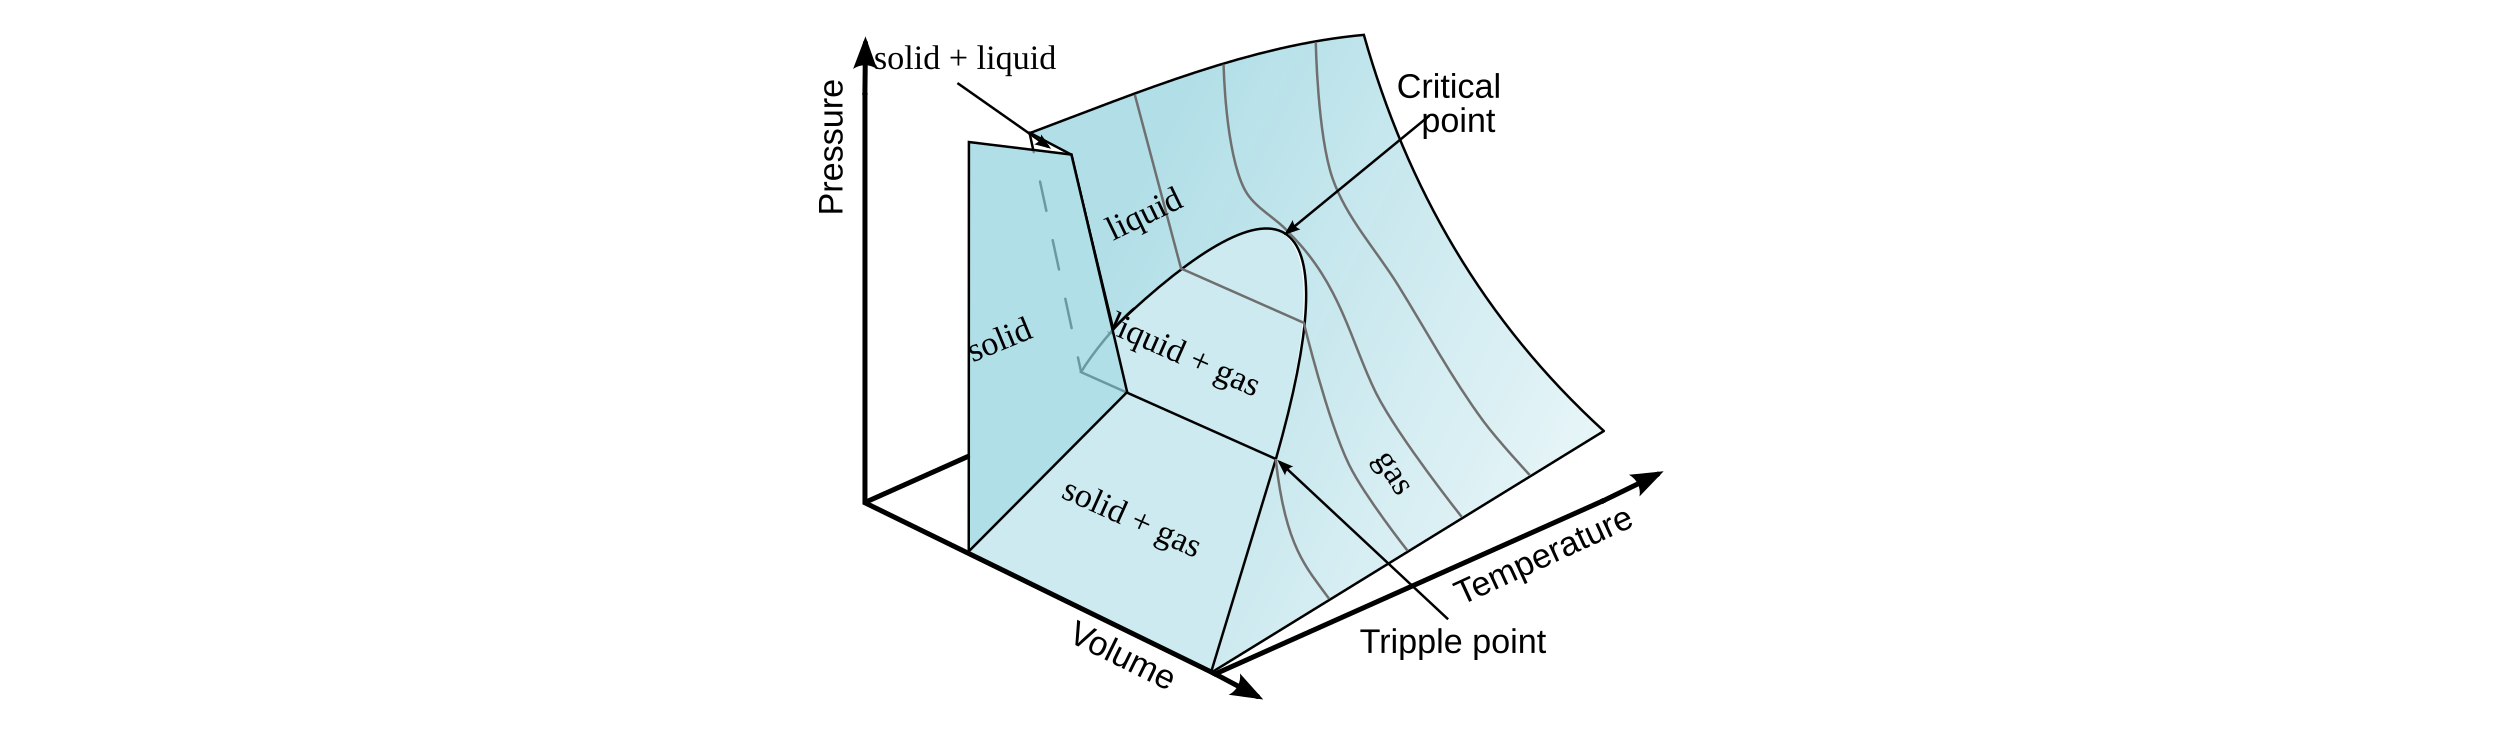
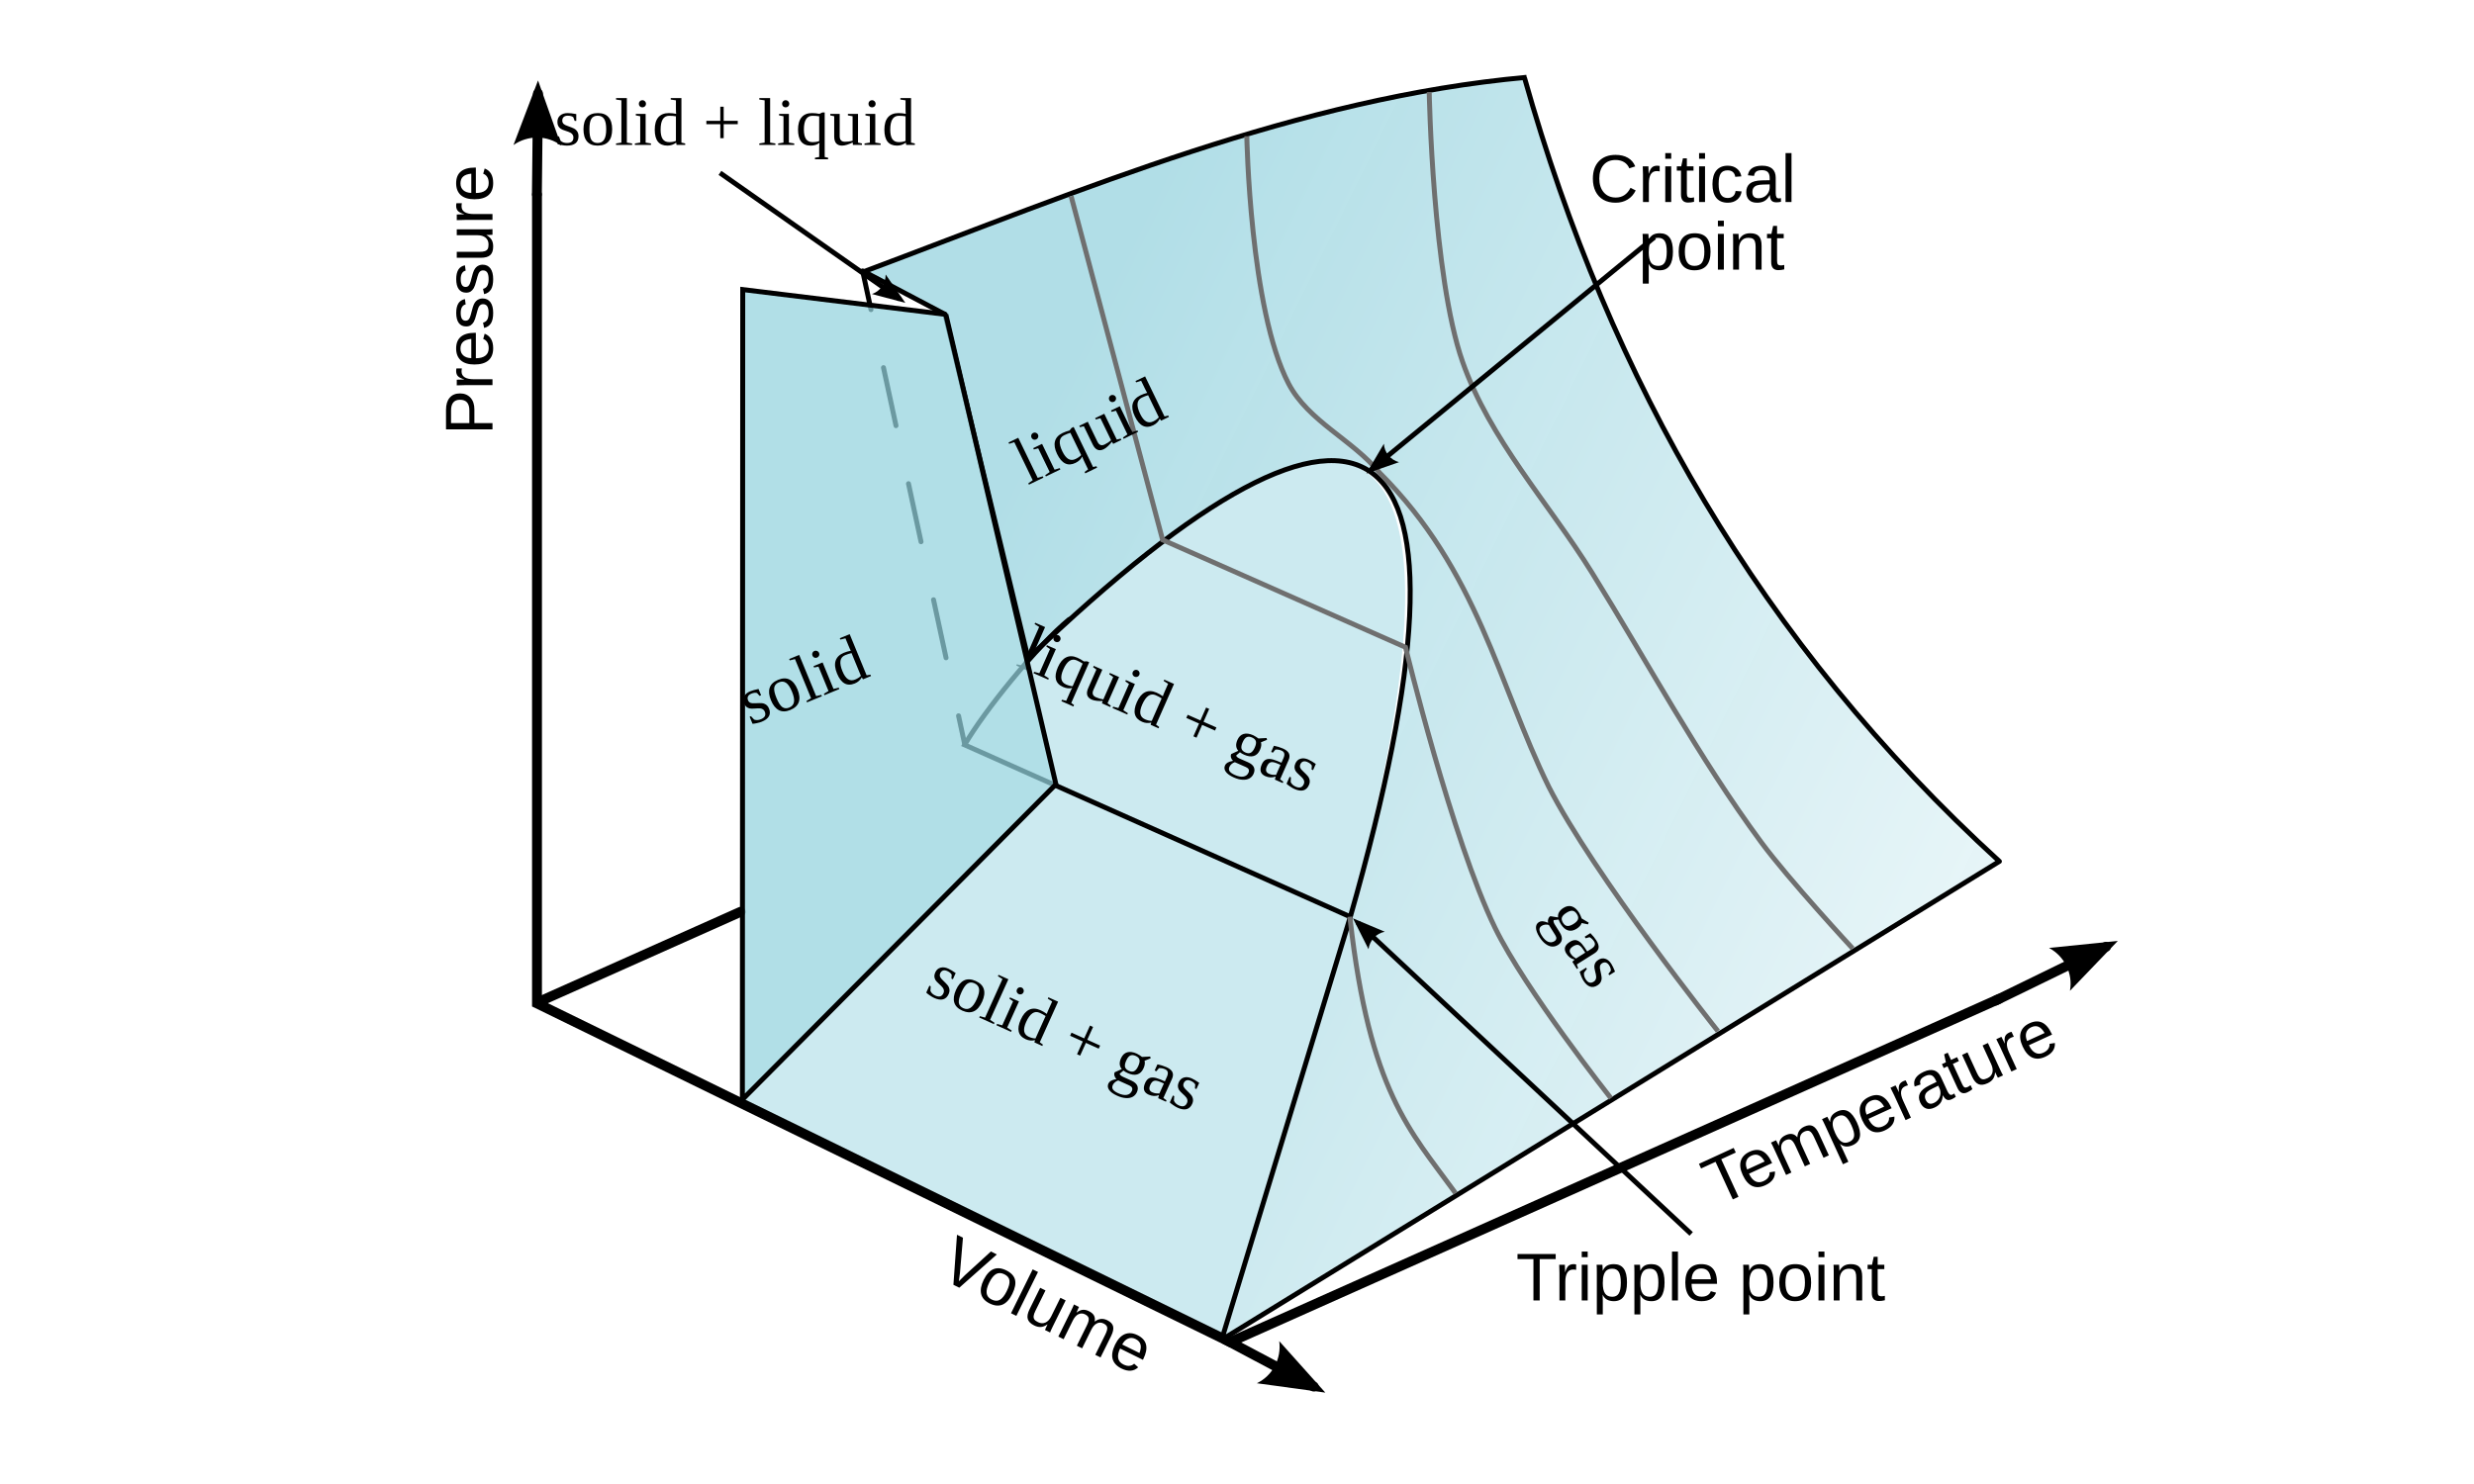
- <svg xmlns="http://www.w3.org/2000/svg" xmlns:xlink="http://www.w3.org/1999/xlink" version="1.0" width="1000" height="300" id="svg2">
+ <svg xmlns="http://www.w3.org/2000/svg" xmlns:xlink="http://www.w3.org/1999/xlink" version="1.0" width="500" height="300" id="svg2">
  <defs id="defs4">
    <marker refX="0" refY="0" orient="auto" style="overflow:visible" id="Arrow2Lend">
      <path d="M 8.719,4.034 -2.207,0.016 8.719,-4.002 c -1.745,2.372 -1.735,5.617 -6e-7,8.035 z" transform="matrix(-1.1,0,0,-1.1,-1.1,0)" style="font-size:12px;fill-rule:evenodd;stroke-width:0.625;stroke-linejoin:round" id="path24518" />
    </marker>
    <marker refX="0" refY="0" orient="auto" style="overflow:visible" id="Arrow2Mend">
      <path d="M 8.719,4.034 -2.207,0.016 8.719,-4.002 c -1.745,2.372 -1.735,5.617 -6e-7,8.035 z" transform="scale(-0.6,-0.6)" style="font-size:12px;fill-rule:evenodd;stroke-width:0.625;stroke-linejoin:round" id="path24512" />
    </marker>
    <marker refX="0" refY="0" orient="auto" style="overflow:visible" id="Arrow1Lend">
      <path d="M 0,0 5,-5 -12.5,0 5,5 0,0 z" transform="matrix(-0.8,0,0,-0.8,-10,0)" style="fill-rule:evenodd;stroke:#000000;stroke-width:1pt;marker-start:none" id="path24536" />
    </marker>
    <linearGradient id="linearGradient6522">
      <stop style="stop-color:#94d2de;stop-opacity:0.725;" offset="0" id="stop6524" />
      <stop style="stop-color:#ffffff;stop-opacity:0.746;" offset="1" id="stop6526" />
    </linearGradient>
    <linearGradient x1="116.026" y1="155.519" x2="345.835" y2="155.519" id="linearGradient6528" xlink:href="#linearGradient6522" gradientUnits="userSpaceOnUse" />
    <marker refX="0" refY="0" orient="auto" style="overflow:visible" id="Arrow2Mend-8">
      <path d="M 8.719,4.034 -2.207,0.016 8.719,-4.002 c -1.745,2.372 -1.735,5.617 -6e-7,8.035 z" transform="scale(-0.6,-0.6)" style="font-size:12px;fill-rule:evenodd;stroke-width:0.625;stroke-linejoin:round" id="path24512-7" />
    </marker>
    <marker refX="0" refY="0" orient="auto" style="overflow:visible" id="Arrow2Mend-9">
      <path d="M 8.719,4.034 -2.207,0.016 8.719,-4.002 c -1.745,2.372 -1.735,5.617 -6e-7,8.035 z" transform="scale(-0.6,-0.6)" style="font-size:12px;fill-rule:evenodd;stroke-width:0.625;stroke-linejoin:round" id="path24512-0" />
    </marker>
    <marker refX="0" refY="0" orient="auto" style="overflow:visible" id="Arrow2Mend-5">
      <path d="M 8.719,4.034 -2.207,0.016 8.719,-4.002 c -1.745,2.372 -1.735,5.617 -6e-7,8.035 z" transform="scale(-0.6,-0.6)" style="font-size:12px;fill-rule:evenodd;stroke-width:0.625;stroke-linejoin:round" id="path24512-1" />
    </marker>
    <marker refX="0" refY="0" orient="auto" style="overflow:visible" id="Arrow2Mend-56">
      <path d="M 8.719,4.034 -2.207,0.016 8.719,-4.002 c -1.745,2.372 -1.735,5.617 -6e-7,8.035 z" transform="scale(-0.6,-0.6)" style="font-size:12px;fill-rule:evenodd;stroke-width:0.625;stroke-linejoin:round" id="path24512-8" />
    </marker>
    <linearGradient xlink:href="#linearGradient6522" id="linearGradient3244" gradientUnits="userSpaceOnUse" gradientTransform="translate(0,-20)" x1="154.983" y1="94.041" x2="429.226" y2="228.562" />
  </defs>
-   <g id="g3203" transform="translate(295.5404,5.164933)">
+   <g id="g3203" transform="translate(58.08221,6.886577)">
    <path d="m 91.562,215.481 97.022,47.65 26.124,-84.788 C 254.825,28.045 176.219,101.075 149.403,125.837 l 6.189,26.254 -64.03,63.389 z" style="color:#000000;fill:#b9e2ea;fill-opacity:0.725;fill-rule:nonzero;stroke:none;stroke-width:1;marker:none;visibility:visible;display:inline;overflow:visible" id="path8305" />
    <path d="m 345.993,167.246 -156.74,96.448 z m -157.048,96.268 25.806,-84.826 C 244.203,75.843 219.337,59.468 149.702,126.222 L 132.911,56.659 116.526,48.019 C 160.873,31.388 204.352,12.927 250.428,8.742 l -0.404,0.113 c 17.208,60.982 47.844,114.472 95.978,158.392" style="color:#000000;fill:url(#linearGradient3244);fill-opacity:1;fill-rule:nonzero;stroke:#000000;stroke-width:1;stroke-linecap:round;stroke-linejoin:miter;stroke-miterlimit:4;stroke-opacity:1;stroke-dasharray:none;stroke-dashoffset:0;marker:none;visibility:visible;display:inline;overflow:visible" id="path5625" />
    <path d="m 157.995,118.348 c -6.422,5.236 -17.174,18.499 -21.122,25.347 l 77.845,34.712" style="color:#000000;fill:none;stroke:#000000;stroke-width:1;stroke-linecap:round;stroke-linejoin:miter;stroke-miterlimit:4;stroke-opacity:1;stroke-dasharray:none;stroke-dashoffset:0;marker:none;visibility:visible;display:inline;overflow:visible" id="path11851" />
    <path d="m 345.918,195.053 -155.393,69.364 -140.079,-68.463 0,-163.5" style="color:#000000;fill:none;stroke:#000000;stroke-width:2;stroke-linecap:round;stroke-linejoin:miter;stroke-miterlimit:4;stroke-opacity:1;stroke-dasharray:none;stroke-dashoffset:0;marker:none;visibility:visible;display:inline;overflow:visible" id="path5617" />
    <path d="m 116.258,47.883 20.615,95.642" style="color:#000000;fill:none;stroke:#000000;stroke-width:1;stroke-linecap:round;stroke-linejoin:miter;stroke-miterlimit:3.4;stroke-opacity:1;stroke-dasharray:12, 12;stroke-dashoffset:4;marker:none;visibility:visible;display:inline;overflow:visible" id="path12738" />
    <path d="m 214.783,178.928 c 3.95,34.888 12.188,42.841 21.01,54.994" style="fill:none;stroke:#6f6f6f;stroke-width:1;stroke-linecap:square;stroke-linejoin:miter;stroke-miterlimit:4;stroke-opacity:1;stroke-dasharray:none;stroke-dashoffset:0" id="path20742" />
    <text x="-44.219" y="41.447" transform="matrix(0,-1,1,0,0,0)" style="font-size:13.66px;font-style:normal;font-variant:normal;font-weight:normal;font-stretch:normal;text-indent:0;text-align:center;text-decoration:none;line-height:100%;letter-spacing:normal;word-spacing:normal;text-transform:none;direction:ltr;block-progression:tb;writing-mode:lr-tb;text-anchor:middle;color:#000000;fill:#000000;fill-opacity:1;fill-rule:nonzero;stroke:none;stroke-width:1;marker:none;visibility:visible;display:inline;overflow:visible;font-family:Liberation Sans;-inkscape-font-specification:Liberation Sans" id="text21655" xml:space="preserve">
      <tspan style="font-size:13.66px;font-style:normal;font-variant:normal;font-weight:normal;font-stretch:normal;text-align:center;line-height:100%;writing-mode:lr-tb;text-anchor:middle;font-family:Liberation Sans;-inkscape-font-specification:Liberation Sans" x="-44.219" y="41.447" id="tspan21657">Pressure</tspan>
    </text>
    <text x="261.004" y="167.133" transform="matrix(0.8966787,0.4426819,-0.4426819,0.8966787,0,0)" style="font-size:13.66px;font-style:normal;font-variant:normal;font-weight:normal;font-stretch:normal;text-indent:0;text-align:center;text-decoration:none;line-height:100%;letter-spacing:normal;word-spacing:normal;text-transform:none;direction:ltr;block-progression:tb;writing-mode:lr-tb;text-anchor:middle;color:#000000;fill:#000000;fill-opacity:1;fill-rule:nonzero;stroke:none;stroke-width:1;marker:none;visibility:visible;display:inline;overflow:visible;font-family:Liberation Sans;-inkscape-font-specification:Liberation Sans" id="text21659" xml:space="preserve">
      <tspan style="font-size:13.66px;font-style:normal;font-variant:normal;font-weight:normal;font-stretch:normal;text-align:center;line-height:100%;writing-mode:lr-tb;text-anchor:middle;font-family:Liberation Sans;-inkscape-font-specification:Liberation Sans" x="261.004" y="167.133" id="tspan21661">Volume</tspan>
    </text>
    <text x="226.884" y="57.363" transform="matrix(0.9149657,0.4035317,-0.4035317,0.9149657,0,0)" style="font-size:13.66px;font-style:normal;font-variant:normal;font-weight:normal;font-stretch:normal;text-indent:0;text-align:center;text-decoration:none;line-height:100%;letter-spacing:normal;word-spacing:normal;text-transform:none;direction:ltr;block-progression:tb;writing-mode:lr-tb;text-anchor:middle;color:#000000;fill:#000000;fill-opacity:1;fill-rule:nonzero;stroke:none;stroke-width:1;marker:none;visibility:visible;display:inline;overflow:visible;font-family:Liberation Serif;-inkscape-font-specification:Liberation Serif" id="text21667" xml:space="preserve">
      <tspan style="font-size:13.66px;font-style:normal;font-variant:normal;font-weight:normal;font-stretch:normal;text-align:center;line-height:100%;writing-mode:lr-tb;text-anchor:middle;font-family:Liberation Serif;-inkscape-font-specification:Liberation Serif" x="226.884" y="57.363" id="tspan21669">liquid + gas</tspan>
    </text>
    <text x="211.48" y="335.979" transform="matrix(0.908795,-0.417243,0.417243,0.908795,0,0)" style="font-size:13.66px;font-style:normal;font-variant:normal;font-weight:normal;font-stretch:normal;text-indent:0;text-align:center;text-decoration:none;line-height:100%;letter-spacing:normal;word-spacing:normal;text-transform:none;direction:ltr;block-progression:tb;writing-mode:lr-tb;text-anchor:middle;color:#000000;fill:#000000;fill-opacity:1;fill-rule:nonzero;stroke:none;stroke-width:1;marker:none;visibility:visible;display:inline;overflow:visible;font-family:Liberation Sans;-inkscape-font-specification:Liberation Sans" id="text21671" xml:space="preserve">
      <tspan style="font-size:13.66px;font-style:normal;font-variant:normal;font-weight:normal;font-stretch:normal;text-align:center;line-height:100%;writing-mode:lr-tb;text-anchor:middle;font-family:Liberation Sans;-inkscape-font-specification:Liberation Sans" x="211.48" y="335.979" id="tspan21673">Temperature</tspan>
    </text>
    <text transform="matrix(0.5335682,0.8457571,-0.8457571,0.5335682,0,0)" x="303.838" y="-119.571" style="font-size:13.66px;font-style:normal;font-variant:normal;font-weight:normal;font-stretch:normal;text-indent:0;text-align:center;text-decoration:none;line-height:100%;letter-spacing:normal;word-spacing:normal;text-transform:none;direction:ltr;block-progression:tb;writing-mode:lr-tb;text-anchor:middle;color:#000000;fill:#000000;fill-opacity:1;fill-rule:nonzero;stroke:none;stroke-width:1;marker:none;visibility:visible;display:inline;overflow:visible;font-family:Liberation Serif;-inkscape-font-specification:Liberation Serif" id="text21675" xml:space="preserve">
      <tspan style="font-size:13.66px;font-style:normal;font-variant:normal;font-weight:normal;font-stretch:normal;text-align:center;line-height:100%;writing-mode:lr-tb;text-anchor:middle;font-family:Liberation Serif;-inkscape-font-specification:Liberation Serif" x="303.838" y="-119.571" id="tspan21677">gas</tspan>
    </text>
    <path d="m 189.542,263.912 17.88,9.503" style="color:#000000;fill:none;stroke:#000000;stroke-width:2;stroke-linecap:round;stroke-linejoin:miter;stroke-miterlimit:4;stroke-opacity:1;stroke-dasharray:none;stroke-dashoffset:0;marker:none;marker-end:url(#Arrow2Mend);visibility:visible;display:inline;overflow:visible" id="path25445" />
    <path d="M 345.269,195.375 367.559,184.507" style="color:#000000;fill:none;stroke:#000000;stroke-width:2;stroke-linecap:round;stroke-linejoin:miter;stroke-miterlimit:4;stroke-opacity:1;stroke-dasharray:none;stroke-dashoffset:0;marker:none;marker-end:url(#Arrow2Mend);visibility:visible;display:inline;overflow:visible" id="path26334" />
    <path d="M 50.424,32.377 50.645,12.024" style="color:#000000;fill:none;stroke:#000000;stroke-width:2;stroke-linecap:round;stroke-linejoin:miter;stroke-miterlimit:4;stroke-opacity:1;stroke-dasharray:none;stroke-dashoffset:0;marker:none;marker-end:url(#Arrow2Mend);visibility:visible;display:inline;overflow:visible" id="path28991" />
    <text x="226.446" y="123.74" transform="matrix(0.9115668,0.4111521,-0.4111521,0.9115668,0,0)" style="font-size:13.66px;font-style:normal;font-variant:normal;font-weight:normal;font-stretch:normal;text-indent:0;text-align:center;text-decoration:none;line-height:100%;letter-spacing:normal;word-spacing:normal;text-transform:none;direction:ltr;block-progression:tb;writing-mode:lr-tb;text-anchor:middle;color:#000000;fill:#000000;fill-opacity:1;fill-rule:nonzero;stroke:none;stroke-width:1;marker:none;visibility:visible;display:inline;overflow:visible;font-family:Liberation Serif;-inkscape-font-specification:Liberation Serif" id="text21633-4" xml:space="preserve">solid + gas</text>
    <path d="M 87.425,28.062 123.805,53.59" style="color:#000000;fill:none;stroke:#000000;stroke-width:1;stroke-linecap:butt;stroke-linejoin:miter;stroke-miterlimit:4;stroke-opacity:1;stroke-dashoffset:0;marker:none;marker-end:url(#Arrow2Mend);visibility:visible;display:inline;overflow:visible" id="path23479-2" />
    <text x="99.035" y="22.413" style="font-size:13.66px;font-style:normal;font-variant:normal;font-weight:normal;font-stretch:normal;text-indent:0;text-align:center;text-decoration:none;line-height:100%;letter-spacing:normal;word-spacing:normal;text-transform:none;direction:ltr;block-progression:tb;writing-mode:lr-tb;text-anchor:middle;color:#000000;fill:#000000;fill-opacity:1;fill-rule:nonzero;stroke:none;stroke-width:1;marker:none;visibility:visible;display:inline;overflow:visible;font-family:Liberation Serif;-inkscape-font-specification:Liberation Serif" id="text21651-6" xml:space="preserve">
      <tspan style="font-size:13.66px;font-style:normal;font-variant:normal;font-weight:normal;font-stretch:normal;text-align:center;line-height:100%;writing-mode:lr-tb;text-anchor:middle;font-family:Liberation Serif;-inkscape-font-specification:Liberation Serif" x="99.035" y="22.413" id="tspan21653-7">solid + liquid</tspan>
    </text>
    <path d="M 283.708,242.557 216.326,179.659" style="color:#000000;fill:none;stroke:#000000;stroke-width:1;stroke-linecap:butt;stroke-linejoin:miter;stroke-miterlimit:4;stroke-opacity:1;stroke-dashoffset:0;marker:none;marker-end:url(#Arrow2Mend);visibility:visible;display:inline;overflow:visible" id="path25438-5" />
    <path id="path3065" d="m 193.898,20.646 c 0,0 0.615,35.04 8.448,50.03 3.974,7.605 12.962,11.368 18.391,18.014 19.961,19.919 23.916,42.555 34.189,63.473 9.077,17.851 34.188,49.403 34.188,49.403" style="fill:none;stroke:#6f6f6f;stroke-width:1px;stroke-linecap:butt;stroke-linejoin:miter;stroke-opacity:1" />
    <path id="path3067" d="m 158.397,32.784 18.488,69.465 49.093,21.716 c 0,0 9.407,38.871 18.09,56.713 6.075,12.484 23.417,34.447 23.417,34.447" style="fill:none;stroke:#6f6f6f;stroke-width:1px;stroke-linecap:butt;stroke-linejoin:miter;stroke-opacity:1" />
    <path id="path3873" d="m 230.765,11.728 c 0,0 0.686,37.215 6.729,54.49 5.517,15.77 17.396,28.529 26.204,42.726 11.288,18.192 21.439,37.169 34.145,54.4 5.615,7.615 18.508,21.521 18.508,21.521" style="fill:none;stroke:#6f6f6f;stroke-width:1px;stroke-linecap:butt;stroke-linejoin:miter;stroke-opacity:1" />
    <path d="m 91.593,177.438 -40.714,18.174" style="color:#000000;fill:none;stroke:#000000;stroke-width:2;stroke-linecap:round;stroke-linejoin:miter;stroke-miterlimit:4;stroke-opacity:1;stroke-dasharray:none;stroke-dashoffset:0;marker:none;visibility:visible;display:inline;overflow:visible" id="path5617-9" />
    <path d="M 276.274,41.067 219.083,87.992" style="color:#000000;fill:none;stroke:#000000;stroke-width:1;stroke-linecap:butt;stroke-linejoin:miter;stroke-miterlimit:4;stroke-opacity:1;stroke-dashoffset:0;marker:none;marker-end:url(#Arrow2Mend);visibility:visible;display:inline;overflow:visible" id="path25438" />
    <text transform="matrix(0.9000459,-0.4357952,0.4357952,0.9000459,0,0)" x="119.402" y="147.296" style="font-size:13.66px;font-style:normal;font-variant:normal;font-weight:normal;font-stretch:normal;text-indent:0;text-align:center;text-decoration:none;line-height:100%;letter-spacing:normal;word-spacing:normal;text-transform:none;direction:ltr;block-progression:tb;writing-mode:lr-tb;text-anchor:middle;color:#000000;fill:#000000;fill-opacity:1;fill-rule:nonzero;stroke:none;stroke-width:1;marker:none;visibility:visible;display:inline;overflow:visible;font-family:Liberation Serif;-inkscape-font-specification:Liberation Serif" id="text21651-6-5" xml:space="preserve">
      <tspan style="font-size:13.66px;font-style:normal;font-variant:normal;font-weight:normal;font-stretch:normal;text-align:center;line-height:100%;writing-mode:lr-tb;text-anchor:middle;font-family:Liberation Serif;-inkscape-font-specification:Liberation Serif" x="119.402" y="147.296" id="tspan21653-7-4">liquid</tspan>
    </text>
    <path d="m 133.073,56.677 22.25,94.981 -63.368,63.73 0.071,-163.737 41.048,5.026 z" style="color:#000000;fill:#94d3de;fill-opacity:0.726;fill-rule:nonzero;stroke:#000000;stroke-width:1;stroke-linecap:round;stroke-linejoin:miter;stroke-miterlimit:4;stroke-opacity:1;stroke-dasharray:none;stroke-dashoffset:0;marker:none;visibility:visible;display:inline;overflow:visible" id="path5623" />
    <text transform="matrix(0.9247585,-0.3805545,0.3805545,0.9247585,0,0)" x="55.114" y="164.899" style="font-size:13.66px;font-style:normal;font-variant:normal;font-weight:normal;font-stretch:normal;text-indent:0;text-align:center;text-decoration:none;line-height:100%;letter-spacing:normal;word-spacing:normal;text-transform:none;direction:ltr;block-progression:tb;writing-mode:lr-tb;text-anchor:middle;color:#000000;fill:#000000;fill-opacity:1;fill-rule:nonzero;stroke:none;stroke-width:1;marker:none;visibility:visible;display:inline;overflow:visible;font-family:Liberation Serif;-inkscape-font-specification:Liberation Serif" id="text21651" xml:space="preserve">
      <tspan style="font-size:13.66px;font-style:normal;font-variant:normal;font-weight:normal;font-stretch:normal;text-align:center;line-height:100%;writing-mode:lr-tb;text-anchor:middle;font-family:Liberation Serif;-inkscape-font-specification:Liberation Serif" x="55.114" y="164.899" id="tspan21653">solid</tspan>
    </text>
    <text id="text4011" y="256.009" x="295.116" style="font-size:13.66px;font-style:normal;font-variant:normal;font-weight:normal;font-stretch:normal;text-align:center;line-height:100%;letter-spacing:0px;word-spacing:0px;writing-mode:lr-tb;text-anchor:middle;fill:#000000;fill-opacity:1;stroke:none;font-family:Liberation Sans;-inkscape-font-specification:Liberation Sans" xml:space="preserve">
      <tspan style="font-size:13.66px;font-style:normal;font-variant:normal;font-weight:normal;font-stretch:normal;text-align:center;line-height:100%;writing-mode:lr-tb;text-anchor:middle;font-family:Liberation Sans;-inkscape-font-specification:Liberation Sans" id="tspan4015" y="256.009" x="295.116">Tripple point</tspan>
    </text>
    <text id="text4011-1" y="33.953" x="297.307" style="font-size:13.66px;font-style:normal;font-variant:normal;font-weight:normal;font-stretch:normal;text-align:center;line-height:100%;letter-spacing:0px;word-spacing:0px;writing-mode:lr-tb;text-anchor:middle;fill:#000000;fill-opacity:1;stroke:none;font-family:Liberation Sans;-inkscape-font-specification:Liberation Sans" xml:space="preserve">
      <tspan id="tspan4043" style="font-size:13.66px;font-style:normal;font-variant:normal;font-weight:normal;font-stretch:normal;text-align:center;line-height:100%;writing-mode:lr-tb;text-anchor:middle;font-family:Liberation Sans;-inkscape-font-specification:Liberation Sans" y="33.953" x="297.307">Critical</tspan>
      <tspan id="tspan3076" style="font-size:13.66px;font-style:normal;font-variant:normal;font-weight:normal;font-stretch:normal;text-align:center;line-height:100%;writing-mode:lr-tb;text-anchor:middle;font-family:Liberation Sans;-inkscape-font-specification:Liberation Sans" y="47.613" x="297.307">point</tspan>
    </text>
  </g>
</svg>
